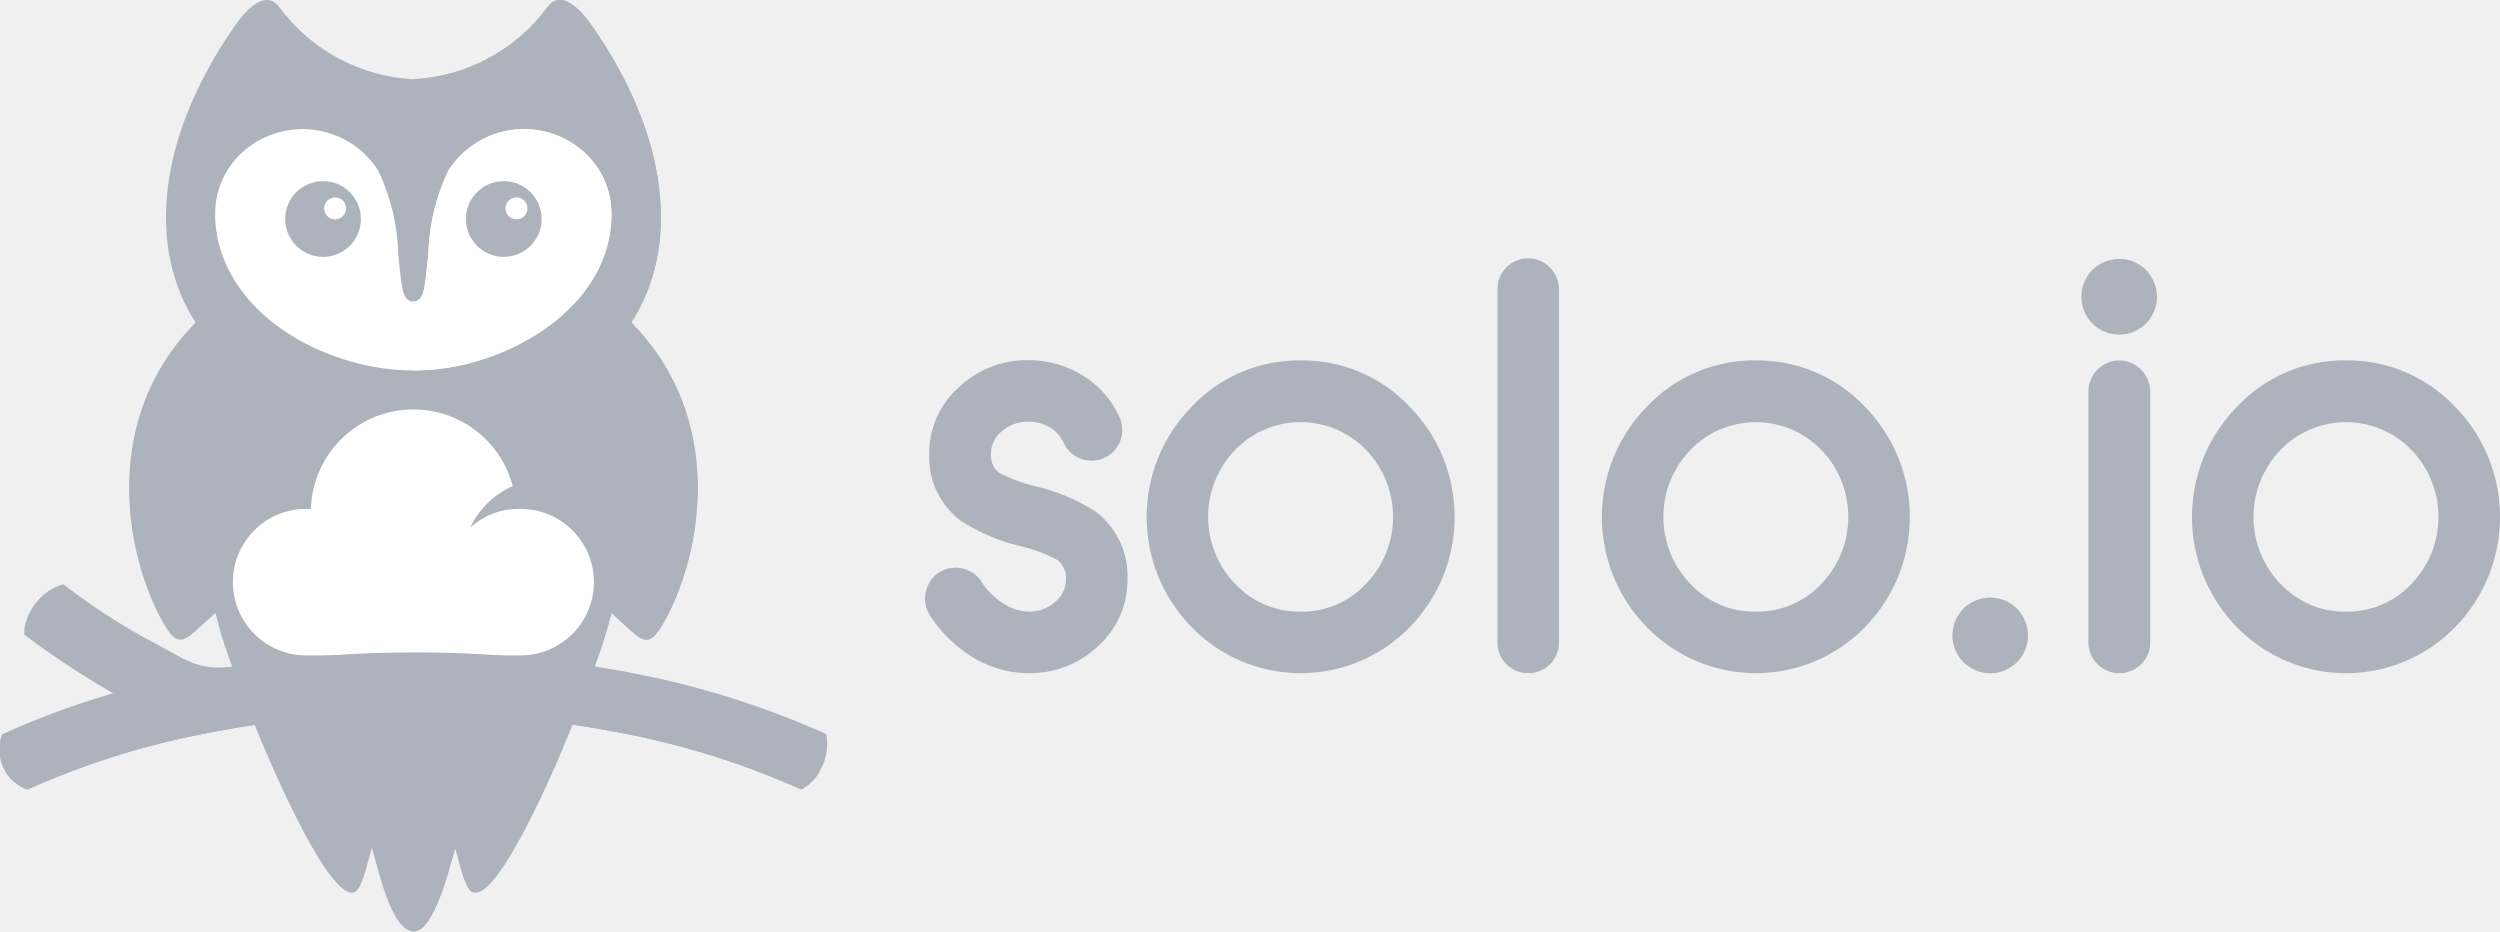
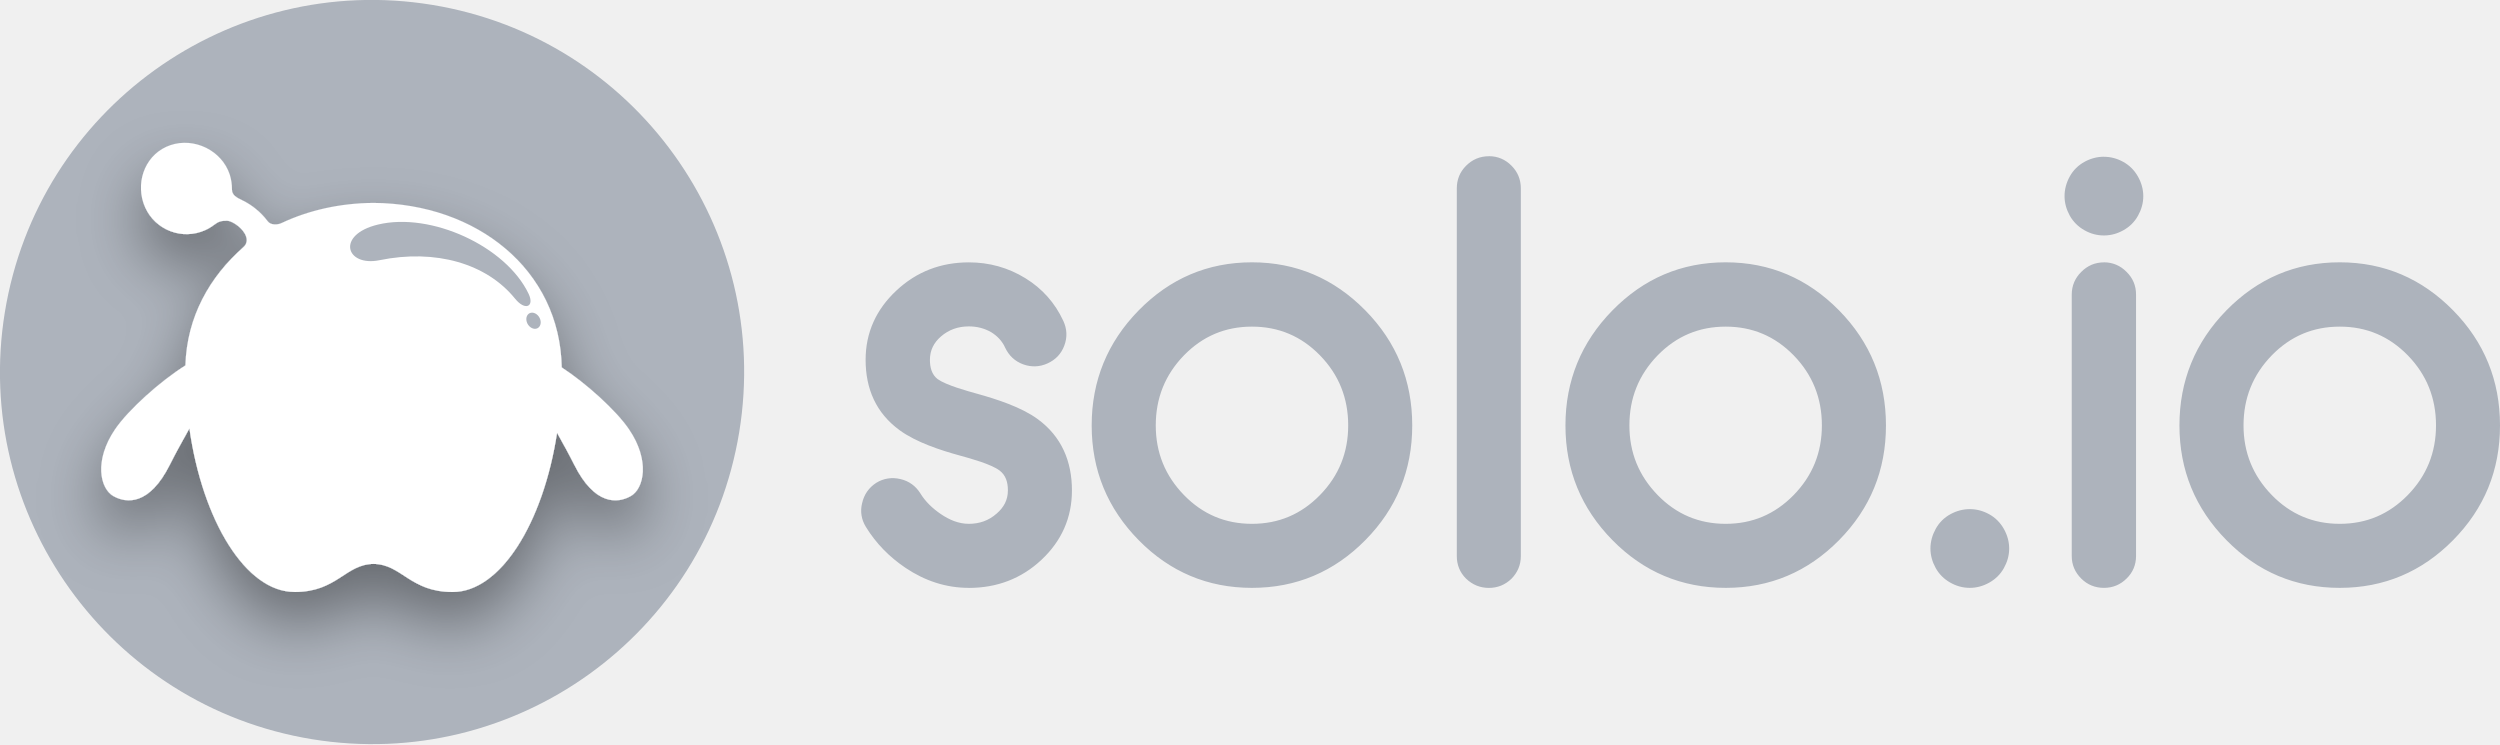
- <svg xmlns="http://www.w3.org/2000/svg" id="Group_4018" data-name="Group 4018" width="122.982" height="45.825" viewBox="0 0 122.982 45.825">
-   <path id="Path_3896" data-name="Path 3896" d="M174.743,46.661a4.319,4.319,0,0,0,3.213-1.358,4.752,4.752,0,0,0,0-6.606,4.481,4.481,0,0,0-6.426,0,4.751,4.751,0,0,0,0,6.606,4.312,4.312,0,0,0,3.213,1.358m-29.031,0a4.317,4.317,0,0,0,3.213-1.358,4.751,4.751,0,0,0,0-6.606,4.481,4.481,0,0,0-6.426,0,4.75,4.75,0,0,0,0,6.606A4.312,4.312,0,0,0,145.712,46.661Zm-22.4,0A4.319,4.319,0,0,0,126.53,45.3a4.752,4.752,0,0,0,0-6.606,4.481,4.481,0,0,0-6.426,0,4.751,4.751,0,0,0,0,6.606A4.312,4.312,0,0,0,123.317,46.661Zm33.937-.694a1.872,1.872,0,0,1,.9.237,1.769,1.769,0,0,1,.7.7,1.837,1.837,0,0,1,.006,1.848,1.762,1.762,0,0,1-.692.693,1.84,1.84,0,0,1-1.846,0,1.779,1.779,0,0,1-.691-.692,1.884,1.884,0,0,1-.246-.918,1.915,1.915,0,0,1,.245-.927,1.72,1.72,0,0,1,.707-.7A1.9,1.9,0,0,1,157.254,45.966ZM174.743,34.3a7.257,7.257,0,0,1,5.355,2.268,7.759,7.759,0,0,1,0,10.87,7.49,7.49,0,0,1-10.706,0,7.751,7.751,0,0,1,0-10.87A7.237,7.237,0,0,1,174.743,34.3Zm-11.149,0a1.541,1.541,0,0,1,1.518,1.522V48.183a1.433,1.433,0,0,1-.451,1.067,1.52,1.52,0,0,1-2.589-1.067V35.821a1.539,1.539,0,0,1,1.522-1.522Zm0-4.991a1.869,1.869,0,0,1,.9.236,1.768,1.768,0,0,1,.7.7,1.837,1.837,0,0,1,.006,1.848,1.762,1.762,0,0,1-.693.693,1.845,1.845,0,0,1-1.845,0,1.781,1.781,0,0,1-.691-.693,1.883,1.883,0,0,1-.246-.918,1.913,1.913,0,0,1,.245-.926,1.723,1.723,0,0,1,.707-.7A1.9,1.9,0,0,1,163.594,29.308ZM145.712,34.3a7.257,7.257,0,0,1,5.355,2.268,7.761,7.761,0,0,1,0,10.87,7.49,7.49,0,0,1-10.705,0,7.75,7.75,0,0,1,0-10.87A7.236,7.236,0,0,1,145.712,34.3Zm-11.193-5.018a1.517,1.517,0,0,1,1.509,1.522v17.38a1.495,1.495,0,0,1-1.509,1.5,1.506,1.506,0,0,1-1.08-.438A1.458,1.458,0,0,1,133,48.183V30.8a1.461,1.461,0,0,1,.437-1.071A1.481,1.481,0,0,1,134.519,29.281Zm-11.2,5.018a7.257,7.257,0,0,1,5.355,2.268,7.76,7.76,0,0,1,0,10.87,7.49,7.49,0,0,1-10.705,0,7.75,7.75,0,0,1,0-10.87A7.236,7.236,0,0,1,123.317,34.3ZM109.931,49.688a5.288,5.288,0,0,1-2.984-.941,6.288,6.288,0,0,1-1.882-1.939,1.434,1.434,0,0,1-.179-1.132,1.48,1.48,0,0,1,1.814-1.134,1.462,1.462,0,0,1,.94.68,3.271,3.271,0,0,0,.967.976,2.358,2.358,0,0,0,1.324.461,1.892,1.892,0,0,0,1.313-.484,1.383,1.383,0,0,0,.532-1.1,1.1,1.1,0,0,0-.4-.942,7.145,7.145,0,0,0-1.864-.7,9.29,9.29,0,0,1-2.85-1.2,3.886,3.886,0,0,1-1.615-3.334,4.333,4.333,0,0,1,1.444-3.265,4.846,4.846,0,0,1,3.437-1.342,5.013,5.013,0,0,1,2.674.75,4.6,4.6,0,0,1,1.79,2.015,1.514,1.514,0,1,1-2.751,1.263,1.637,1.637,0,0,0-.658-.726,2.076,2.076,0,0,0-1.056-.276,1.932,1.932,0,0,0-1.323.481,1.4,1.4,0,0,0-.517,1.1,1.086,1.086,0,0,0,.365.912,7.786,7.786,0,0,0,1.871.693,9.4,9.4,0,0,1,2.863,1.2,3.948,3.948,0,0,1,1.614,3.369,4.342,4.342,0,0,1-1.43,3.27A4.857,4.857,0,0,1,109.931,49.688Z" transform="translate(-59.337 -16.572)" fill="#adb3bc" />
-   <path id="Path_3897" data-name="Path 3897" d="M19.848,1.251C20.681.058,21.486-.358,22.01.337A8.784,8.784,0,0,0,28.618,3.9,8.785,8.785,0,0,0,35.227.337c.523-.695,1.329-.28,2.162.913,3.833,5.484,4.352,10.9,1.945,14.615,4.728,4.8,3.415,11.377,1.715,14.547-.73,1.362-1.015,1.259-1.823.529-.25-.226-.541-.49-.868-.789A21.54,21.54,0,0,1,36.8,34.462c-.983,2.072-3.132,2.423-3.253-.02H23.687c-.121,2.443-2.271,2.092-3.253.02a21.513,21.513,0,0,1-1.556-4.309c-.327.3-.618.563-.868.789-.807.73-1.092.833-1.823-.529-1.7-3.171-3.013-9.746,1.715-14.547C15.5,12.148,16.015,6.735,19.848,1.251" transform="translate(-8.281 0)" fill="#adb3bc" fill-rule="evenodd" />
-   <path id="Path_3898" data-name="Path 3898" d="M34.152,3.9A8.785,8.785,0,0,0,40.76.337c.523-.695,1.329-.28,2.162.913,3.833,5.484,4.352,10.9,1.945,14.615,4.728,4.8,3.415,11.377,1.715,14.547-.73,1.362-1.015,1.259-1.823.529-.25-.226-.541-.49-.868-.789a21.54,21.54,0,0,1-1.556,4.309c-.983,2.072-3.132,2.423-3.253-.02H34.152V20.2c0-.422.257-.748-1.276-.934-3.605-.437-6.98-2.659-8.117-5.829a5.894,5.894,0,0,1-.349-1.994,4.075,4.075,0,0,1,1.7-3.346,4.415,4.415,0,0,1,6.323,1.194,10.154,10.154,0,0,1,.985,4.137c.056.516.1,1.063.187,1.572.042.239.108.573.352.688.132.062.046.041.2.041Z" transform="translate(-13.815 0)" fill="#adb3bc" fill-rule="evenodd" />
-   <path id="Path_3899" data-name="Path 3899" d="M33.754,85.385c-.112.252-.424,1.883-.8,2.127-1.372.884-5.372-8.942-5.633-10.036a106.58,106.58,0,0,1,16.964-.01c-.256,1.074-4.248,10.94-5.637,10.046-.379-.244-.69-1.875-.8-2.127-.2.6-1.042,4.337-2.149,4.083-1.083-.25-1.681-3.306-1.939-4.083" transform="translate(-15.461 -43.655)" fill="#adb3bc" fill-rule="evenodd" />
-   <path id="Path_3900" data-name="Path 3900" d="M36.4,77.134c3.04,0,6.079.108,8.484.333a26.77,26.77,0,0,1-.955,2.543l-.007.015h0l-.007.016-.007.017-.007.016-.007.016-.007.017-.007.016-.013.033-.007.017-.007.016-.007.017-.007.016,0,.011,0,.006-.007.017-.007.017-.007.017-.007.017-.007.017-.007.017-.007.017-.014.034-.007.017-.007.017-.007.017,0,.006,0,.011-.007.017-.007.017-.015.034-.007.017-.015.035-.007.017-.007.017-.007.017-.007.018-.007.017h0l-.007.016-.007.017-.007.018-.068.158-.006.014,0,0-.008.018-.008.018-.03.072-.008.018-.031.072-.008.018c-1.36,3.12-3.32,6.972-4.212,6.4-.379-.245-.691-1.876-.8-2.128-.194.583-.989,4.1-2.044,4.094V81c0-.533-.063-1.262-1.369-1.23a60.047,60.047,0,0,0-6.029.548c-.169-.387-.469-1.165-.617-1.519a69.048,69.048,0,0,1,8-.456H36.4Z" transform="translate(-16.068 -43.655)" fill="#adb3bc" fill-rule="evenodd" />
-   <path id="Path_3901" data-name="Path 3901" d="M34.152,26.509a11.062,11.062,0,0,0,1.557-.112c3.788-.541,8.185-3.31,8.185-7.566a4.076,4.076,0,0,0-1.7-3.346,4.414,4.414,0,0,0-6.323,1.194,10.153,10.153,0,0,0-.985,4.136c-.056.516-.1,1.063-.188,1.572-.042.239-.108.573-.352.688-.132.063-.046.042-.2.042s-.064.021-.2-.042c-.244-.115-.31-.449-.352-.688-.09-.51-.132-1.056-.187-1.572a10.152,10.152,0,0,0-.985-4.136,4.414,4.414,0,0,0-6.323-1.194,4.076,4.076,0,0,0-1.7,3.346,5.894,5.894,0,0,0,.349,1.994c1.3,3.635,5.722,5.685,9.393,5.685" transform="translate(-13.815 -8.287)" fill="#fff" fill-rule="evenodd" />
-   <path id="Path_3902" data-name="Path 3902" d="M46.856,26.509a11.057,11.057,0,0,0,1.557-.112c3.788-.542,8.185-3.31,8.185-7.566a4.076,4.076,0,0,0-1.7-3.346,4.414,4.414,0,0,0-6.323,1.194,10.152,10.152,0,0,0-.985,4.136c-.056.516-.1,1.063-.188,1.572-.042.239-.108.573-.352.688-.132.063-.046.042-.2.042Z" transform="translate(-26.519 -8.287)" fill="#fff" fill-rule="evenodd" />
-   <path id="Path_3903" data-name="Path 3903" d="M34.184,20.528a1.863,1.863,0,1,1-1.863,1.863,1.863,1.863,0,0,1,1.863-1.863m8.891,0a1.863,1.863,0,1,1-1.863,1.863A1.863,1.863,0,0,1,43.075,20.528Z" transform="translate(-18.293 -11.618)" fill="#adb3bc" fill-rule="evenodd" />
-   <path id="Path_3904" data-name="Path 3904" d="M37.28,22.375a.54.54,0,1,1-.54.54.54.54,0,0,1,.54-.54" transform="translate(-20.794 -12.664)" fill="#fff" fill-rule="evenodd" />
-   <path id="Path_3905" data-name="Path 3905" d="M57.829,22.375a.54.54,0,1,1-.54.54.539.539,0,0,1,.54-.54" transform="translate(-32.424 -12.664)" fill="#fff" fill-rule="evenodd" />
-   <path id="Path_3906" data-name="Path 3906" d="M35.279,46.4A5.045,5.045,0,0,0,30.236,51.3c-.076,0-.154-.008-.231-.008A3.6,3.6,0,0,0,30,58.5H40.553a3.6,3.6,0,0,0,0-7.208,3.528,3.528,0,0,0-2.478.921,4.17,4.17,0,0,1,2.088-2.042A5.046,5.046,0,0,0,35.279,46.4" transform="translate(-14.942 -26.259)" fill="#fff" fill-rule="evenodd" />
-   <path id="Path_3907" data-name="Path 3907" d="M1.186,68.513a2.753,2.753,0,0,1,1.915-2.3c.576.434,1.159.859,1.757,1.263a31.632,31.632,0,0,0,2.866,1.7c1.593.845,2.09,1.345,3.992,1.049a56.551,56.551,0,0,1,8.668-.657,55.589,55.589,0,0,1,10.854,1.043,42.686,42.686,0,0,1,9.413,2.976,2.612,2.612,0,0,1-1.235,2.722,39.729,39.729,0,0,0-8.763-2.761,52.613,52.613,0,0,0-10.269-.984,52.609,52.609,0,0,0-10.269.984,39.718,39.718,0,0,0-8.773,2.766A2.092,2.092,0,0,1,.1,73.6a39.2,39.2,0,0,1,5-1.881l.656-.2-.591-.348a41.446,41.446,0,0,1-3.986-2.655" transform="translate(0 -37.474)" fill="#adb3bc" fill-rule="evenodd" />
-   <path id="Path_3908" data-name="Path 3908" d="M2.732,70.193a3.024,3.024,0,0,1,.533-1.32,39.949,39.949,0,0,0,5.863,3.872L7.309,73.2l-.591-.348a41.417,41.417,0,0,1-3.986-2.656" transform="translate(-1.546 -38.98)" fill="#adb3bc" fill-rule="evenodd" />
-   <path id="Path_3909" data-name="Path 3909" d="M40.679,82.223a2.223,2.223,0,0,1-.926.919,39.729,39.729,0,0,0-8.763-2.761A52.61,52.61,0,0,0,20.721,79.4a52.609,52.609,0,0,0-10.269.984,39.717,39.717,0,0,0-8.773,2.766A2.231,2.231,0,0,1,.6,82.264c4.619-2.421,11.895-3.982,20.081-3.982,8.14,0,15.38,1.544,20,3.941" transform="translate(-0.337 -44.305)" fill="#adb3bc" fill-rule="evenodd" />
+ <svg xmlns="http://www.w3.org/2000/svg" viewBox="0 0 555.91 165.46">
+   <filter id="a" filterUnits="userSpaceOnUse">
+     <feOffset dx="0" dy="7" />
+     <feGaussianBlur result="blur" stdDeviation="7" />
+     <feFlood flood-opacity=".4" />
+     <feComposite in2="blur" operator="in" />
+     <feComposite in="SourceGraphic" />
+   </filter>
+   <path d="m467.84 34.86c1.5 0 2.93.39 4.25 1.11 1.41.77 2.51 1.87 3.31 3.28.76 1.35 1.19 2.82 1.19 4.37s-.42 2.98-1.16 4.32c-.77 1.4-1.87 2.48-3.26 3.26-1.34.75-2.79 1.16-4.33 1.16s-3-.4-4.35-1.17c-1.38-.78-2.48-1.87-3.25-3.25-.74-1.34-1.16-2.79-1.16-4.32s.41-3.01 1.15-4.36c.78-1.42 1.9-2.52 3.33-3.3 1.33-.72 2.77-1.11 4.28-1.11zm52.44 81.62c5.95 0 10.96-2.14 15.12-6.39 4.21-4.31 6.28-9.47 6.28-15.5s-2.05-11.24-6.28-15.58c-4.16-4.25-9.17-6.38-15.12-6.38s-10.96 2.13-15.11 6.38c-4.22 4.34-6.29 9.54-6.29 15.58s2.09 11.18 6.29 15.5c4.15 4.26 9.17 6.39 15.11 6.39m-136.55 0c5.94 0 10.95-2.14 15.11-6.39 4.21-4.31 6.28-9.47 6.28-15.5s-2.05-11.24-6.28-15.58c-4.16-4.25-9.17-6.38-15.11-6.38s-10.96 2.13-15.12 6.38c-4.22 4.34-6.29 9.54-6.29 15.58s2.08 11.18 6.29 15.5c4.15 4.26 9.17 6.39 15.12 6.39zm-105.34 0c5.95 0 10.96-2.14 15.12-6.39 4.21-4.31 6.28-9.47 6.28-15.5s-2.05-11.24-6.28-15.58c-4.16-4.25-9.17-6.38-15.12-6.38s-10.96 2.13-15.11 6.38c-4.22 4.34-6.28 9.54-6.28 15.58s2.08 11.18 6.28 15.5c4.15 4.26 9.17 6.39 15.11 6.39zm159.63-3.27c1.5 0 2.93.39 4.25 1.11 1.42.77 2.51 1.88 3.31 3.28.76 1.35 1.19 2.82 1.19 4.37s-.42 2.99-1.16 4.32c-.77 1.4-1.87 2.48-3.26 3.26-1.34.75-2.79 1.17-4.33 1.17s-3-.4-4.35-1.17c-1.38-.78-2.49-1.87-3.25-3.26-.74-1.33-1.16-2.79-1.16-4.32s.42-3.01 1.16-4.35c.78-1.43 1.9-2.53 3.32-3.3 1.33-.72 2.77-1.11 4.28-1.11zm82.26-54.88c9.88 0 18.27 3.64 25.19 10.67 6.97 7.08 10.44 15.65 10.44 25.6s-3.47 18.47-10.45 25.53c-6.92 7.01-15.33 10.59-25.19 10.59s-18.26-3.57-25.17-10.59c-6.97-7.08-10.47-15.6-10.47-25.53s3.5-18.5 10.46-25.6c6.91-7.04 15.29-10.67 25.17-10.67zm-52.44 0c1.96 0 3.66.74 5 2.1 1.42 1.37 2.14 3.09 2.14 5.06v58.15c0 1.97-.72 3.67-2.12 5.02-1.38 1.37-3.07 2.06-5.02 2.06s-3.64-.68-5.03-2.05-2.13-3.06-2.13-5.02v-58.15c0-1.96.73-3.67 2.11-5.03 1.38-1.4 3.08-2.13 5.05-2.13zm-84.11 0c9.88 0 18.26 3.64 25.19 10.67 6.97 7.08 10.45 15.65 10.45 25.6s-3.47 18.47-10.45 25.53c-6.92 7.01-15.33 10.59-25.18 10.59s-18.26-3.57-25.17-10.59c-6.97-7.08-10.47-15.6-10.47-25.53s3.5-18.5 10.47-25.6c6.91-7.04 15.29-10.67 25.17-10.67zm-105.34 0c9.88 0 18.26 3.64 25.19 10.67 6.98 7.08 10.45 15.65 10.45 25.6s-3.47 18.47-10.45 25.53c-6.92 7.01-15.34 10.59-25.19 10.59s-18.26-3.57-25.17-10.59c-6.97-7.08-10.47-15.6-10.47-25.53s3.5-18.5 10.47-25.6c6.91-7.04 15.29-10.67 25.17-10.67zm52.69-23.6c1.97 0 3.66.73 5.04 2.13 1.37 1.38 2.06 3.08 2.06 5.03v81.76c0 1.94-.7 3.63-2.08 5.04-1.4 1.35-3.08 2.04-5.02 2.04s-3.65-.69-5.08-2.06c-1.38-1.38-2.06-3.07-2.06-5.02v-81.75c0-1.96.67-3.65 2.06-5.04 1.4-1.4 3.1-2.12 5.08-2.12zm-115.65 95.99c-5.11 0-9.79-1.58-14.03-4.42-3.6-2.41-6.58-5.43-8.85-9.12-1.02-1.65-1.31-3.47-.84-5.32.43-1.9 1.47-3.41 3.14-4.5 1.66-1.01 3.5-1.28 5.39-.83 1.9.45 3.39 1.53 4.42 3.19 1.15 1.87 2.75 3.37 4.55 4.59 1.86 1.27 3.94 2.17 6.23 2.17s4.4-.69 6.18-2.28c1.6-1.37 2.5-3.03 2.5-5.16 0-1.73-.43-3.36-1.87-4.43-1.89-1.41-6.5-2.68-8.77-3.3-4.35-1.19-9.72-2.95-13.4-5.62-5.29-3.84-7.6-9.24-7.6-15.68 0-6.08 2.37-11.2 6.79-15.35 4.52-4.26 9.96-6.32 16.17-6.32 4.51 0 8.74 1.16 12.58 3.53 3.75 2.31 6.57 5.48 8.42 9.48.83 1.78.92 3.63.23 5.48-.68 1.85-1.95 3.17-3.74 3.98-1.75.8-3.6.86-5.4.21-1.84-.67-3.19-1.94-4.03-3.73-.66-1.47-1.75-2.59-3.09-3.42-1.53-.88-3.2-1.29-4.97-1.29-2.36 0-4.44.7-6.23 2.26-1.58 1.38-2.43 3.07-2.43 5.17 0 1.65.38 3.27 1.72 4.29 1.91 1.36 6.54 2.63 8.8 3.26 4.32 1.2 9.82 2.97 13.47 5.65 5.28 3.87 7.59 9.36 7.59 15.85 0 6.08-2.31 11.22-6.73 15.38-4.51 4.26-10 6.29-16.19 6.29z" fill="#adb3bc" />
+   <circle cx="82.73" cy="82.73" fill="#adb3bc" r="82.73" transform="matrix(.1616038 -.9868557 .9868557 .1616038 -12.28 151)" />
+   <g fill-rule="evenodd">
+     <path d="m65.48 131.64c9.5 0 11.3-6.19 17.58-6.24 6.28.05 8.09 6.24 17.58 6.24 10.66 0 20.15-15.33 23.23-35.4 1.36 2.44 2.7 4.86 3.81 7.08 4.51 9.04 9.59 8.68 12.56 7.01s4.37-7.9-.38-14.88c-2.87-4.22-9.55-10.23-14.95-13.75-.41-21.78-18.95-36.42-41.84-36.58-7.44.05-14.42 1.63-20.47 4.49-.94.45-2.42.44-3.04-.37-1.71-2.26-3.73-3.75-5.61-4.66-1.35-.65-2.37-1.19-2.37-2.42 0-1.12-.15-2.27-.52-3.4-1.77-5.29-7.84-8.26-13.13-6.49s-7.79 7.62-6.02 12.91 7.5 8.14 12.79 6.36c1.1-.37 2.1-.91 2.96-1.58.85-.66 1.52-.89 2.79-.88 1.82.02 6.17 3.67 3.66 5.89-7.46 6.59-12.56 15.41-12.88 26.29-5.51 3.44-12.63 9.79-15.63 14.18-4.75 6.98-3.35 13.21-.38 14.88s8.05 2.04 12.56-7.01c1.25-2.51 2.81-5.29 4.34-8.04 2.92 20.53 12.54 36.36 23.37 36.36" fill="#fff" filter="url(#a)" />
+     <path d="m118.09 69.54c.83-.14 1.75.54 2.05 1.52s-.13 1.89-.96 2.04c-.83.14-1.75-.54-2.05-1.52s.13-1.89.96-2.04m-33.71-11.68c-7.44 1.52-9.75-5.65-.35-7.92 11.78-2.85 28.5 4.83 33.52 15.41 1.34 2.82-.75 3.87-3.03 1.05-6.32-7.81-17.67-11.09-30.14-8.54z" fill="#adb3bc" />
+   </g>
</svg>
